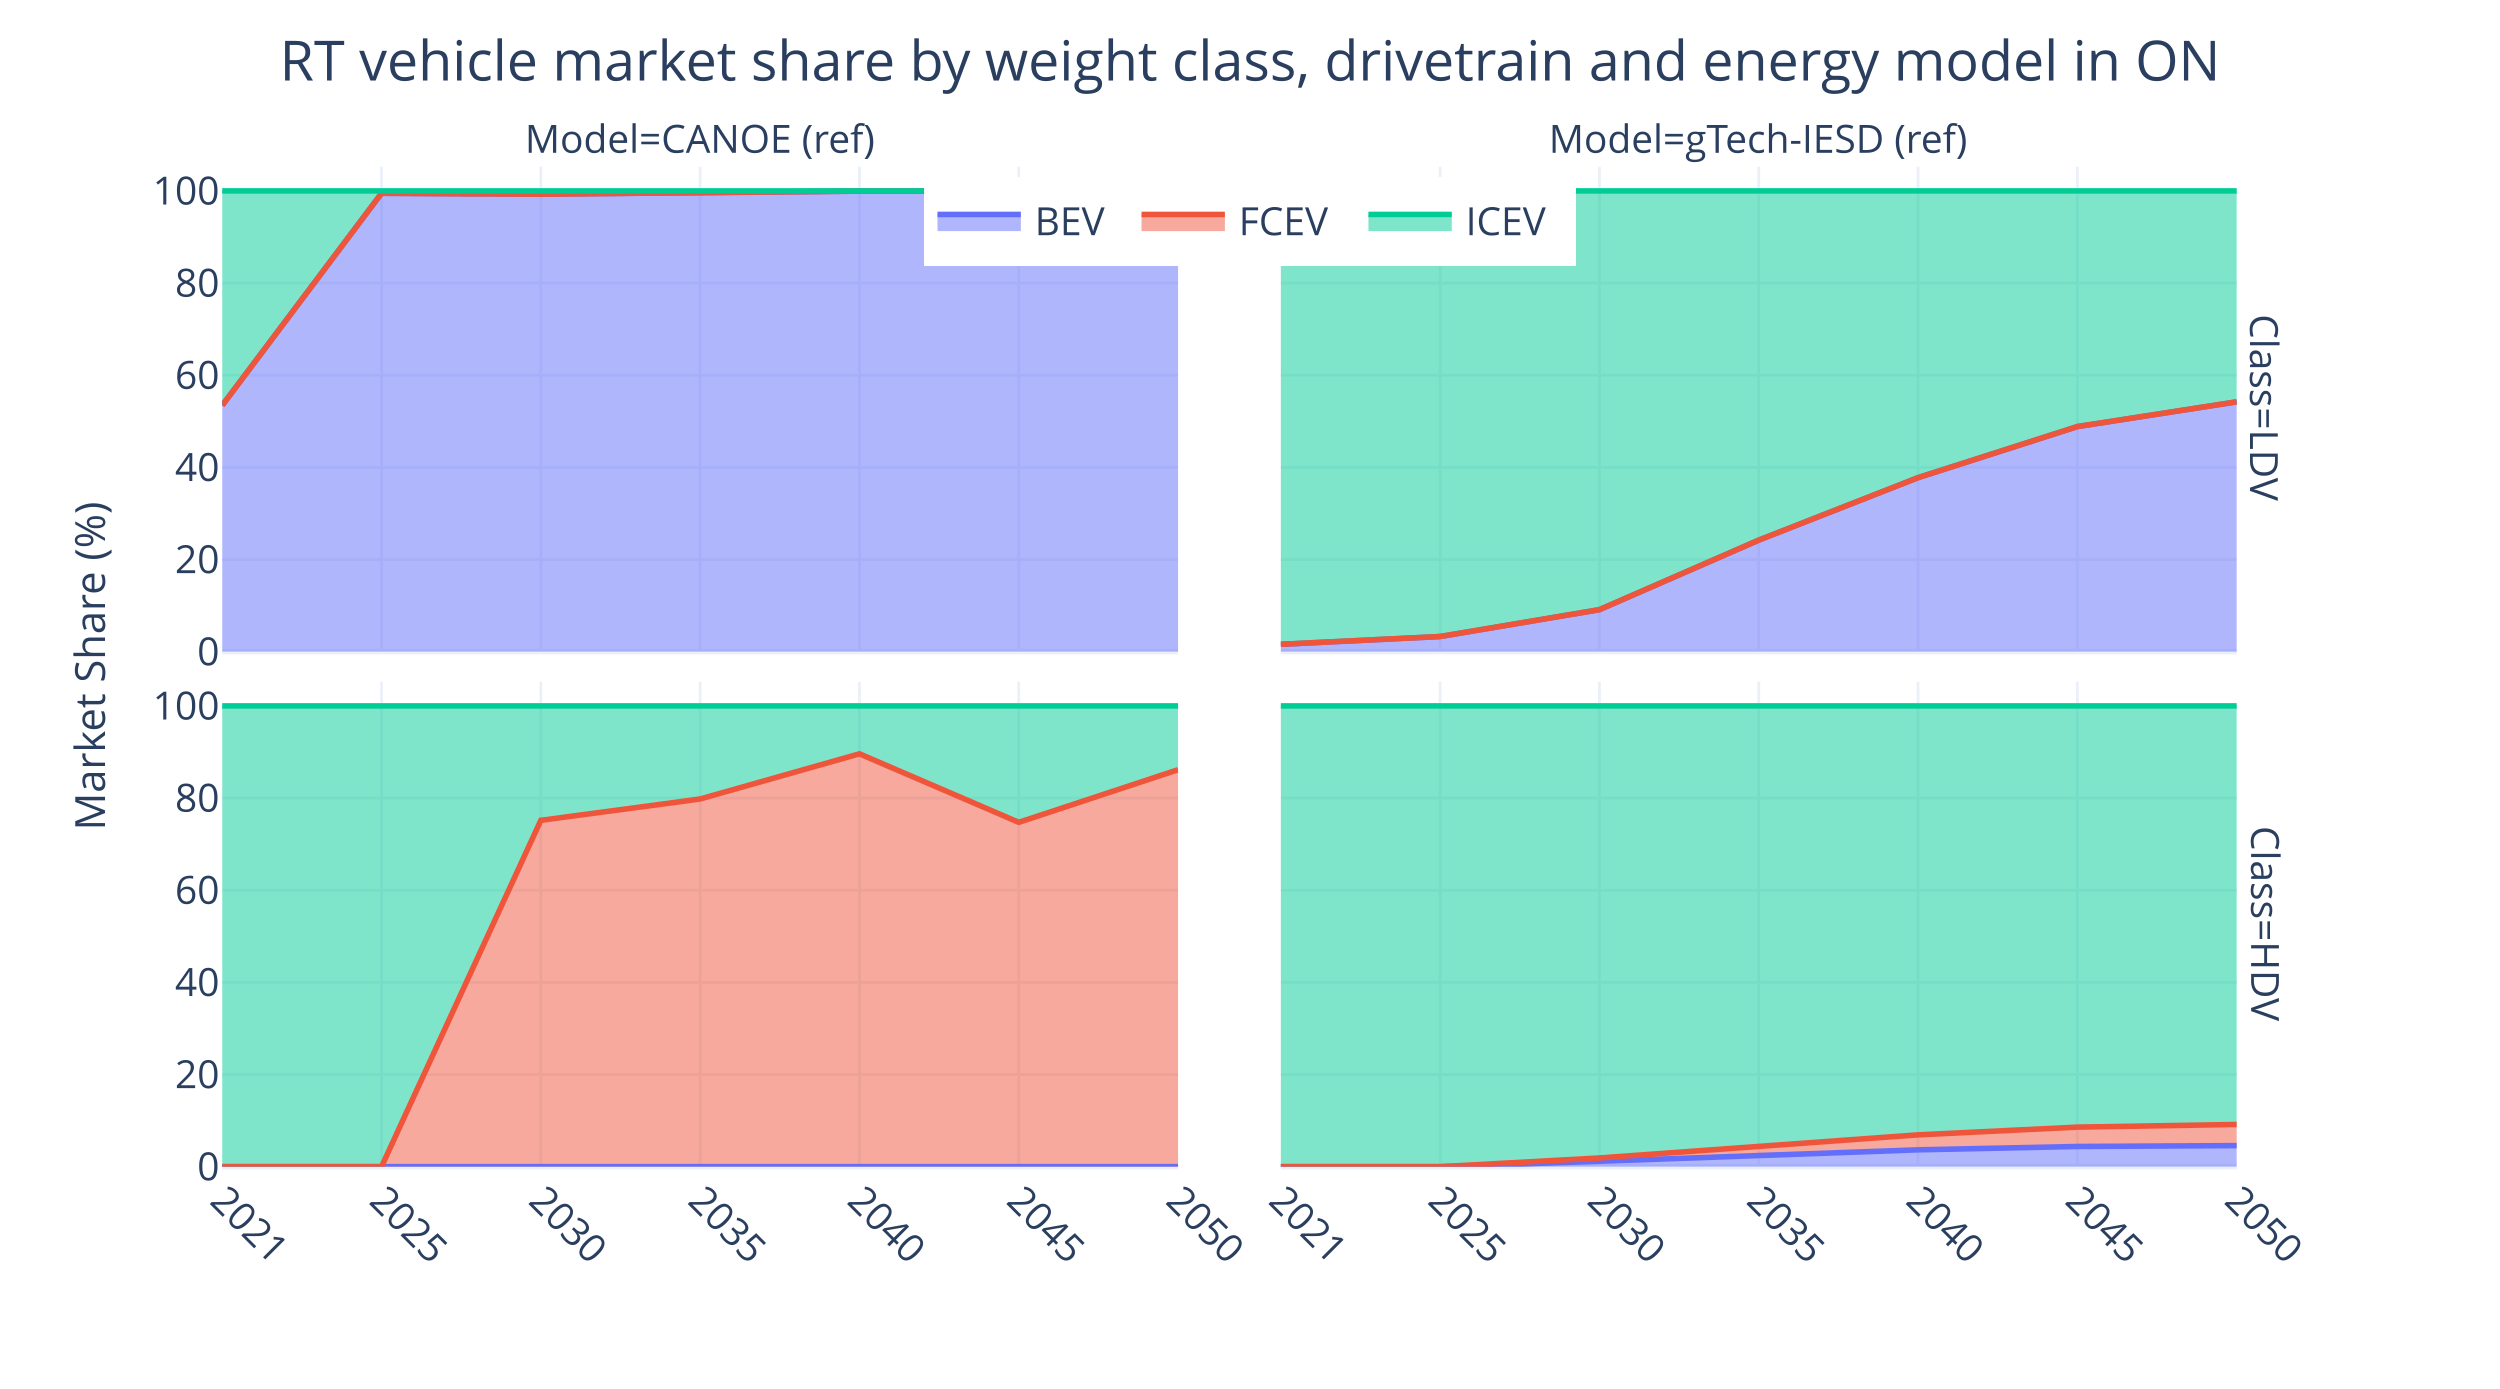
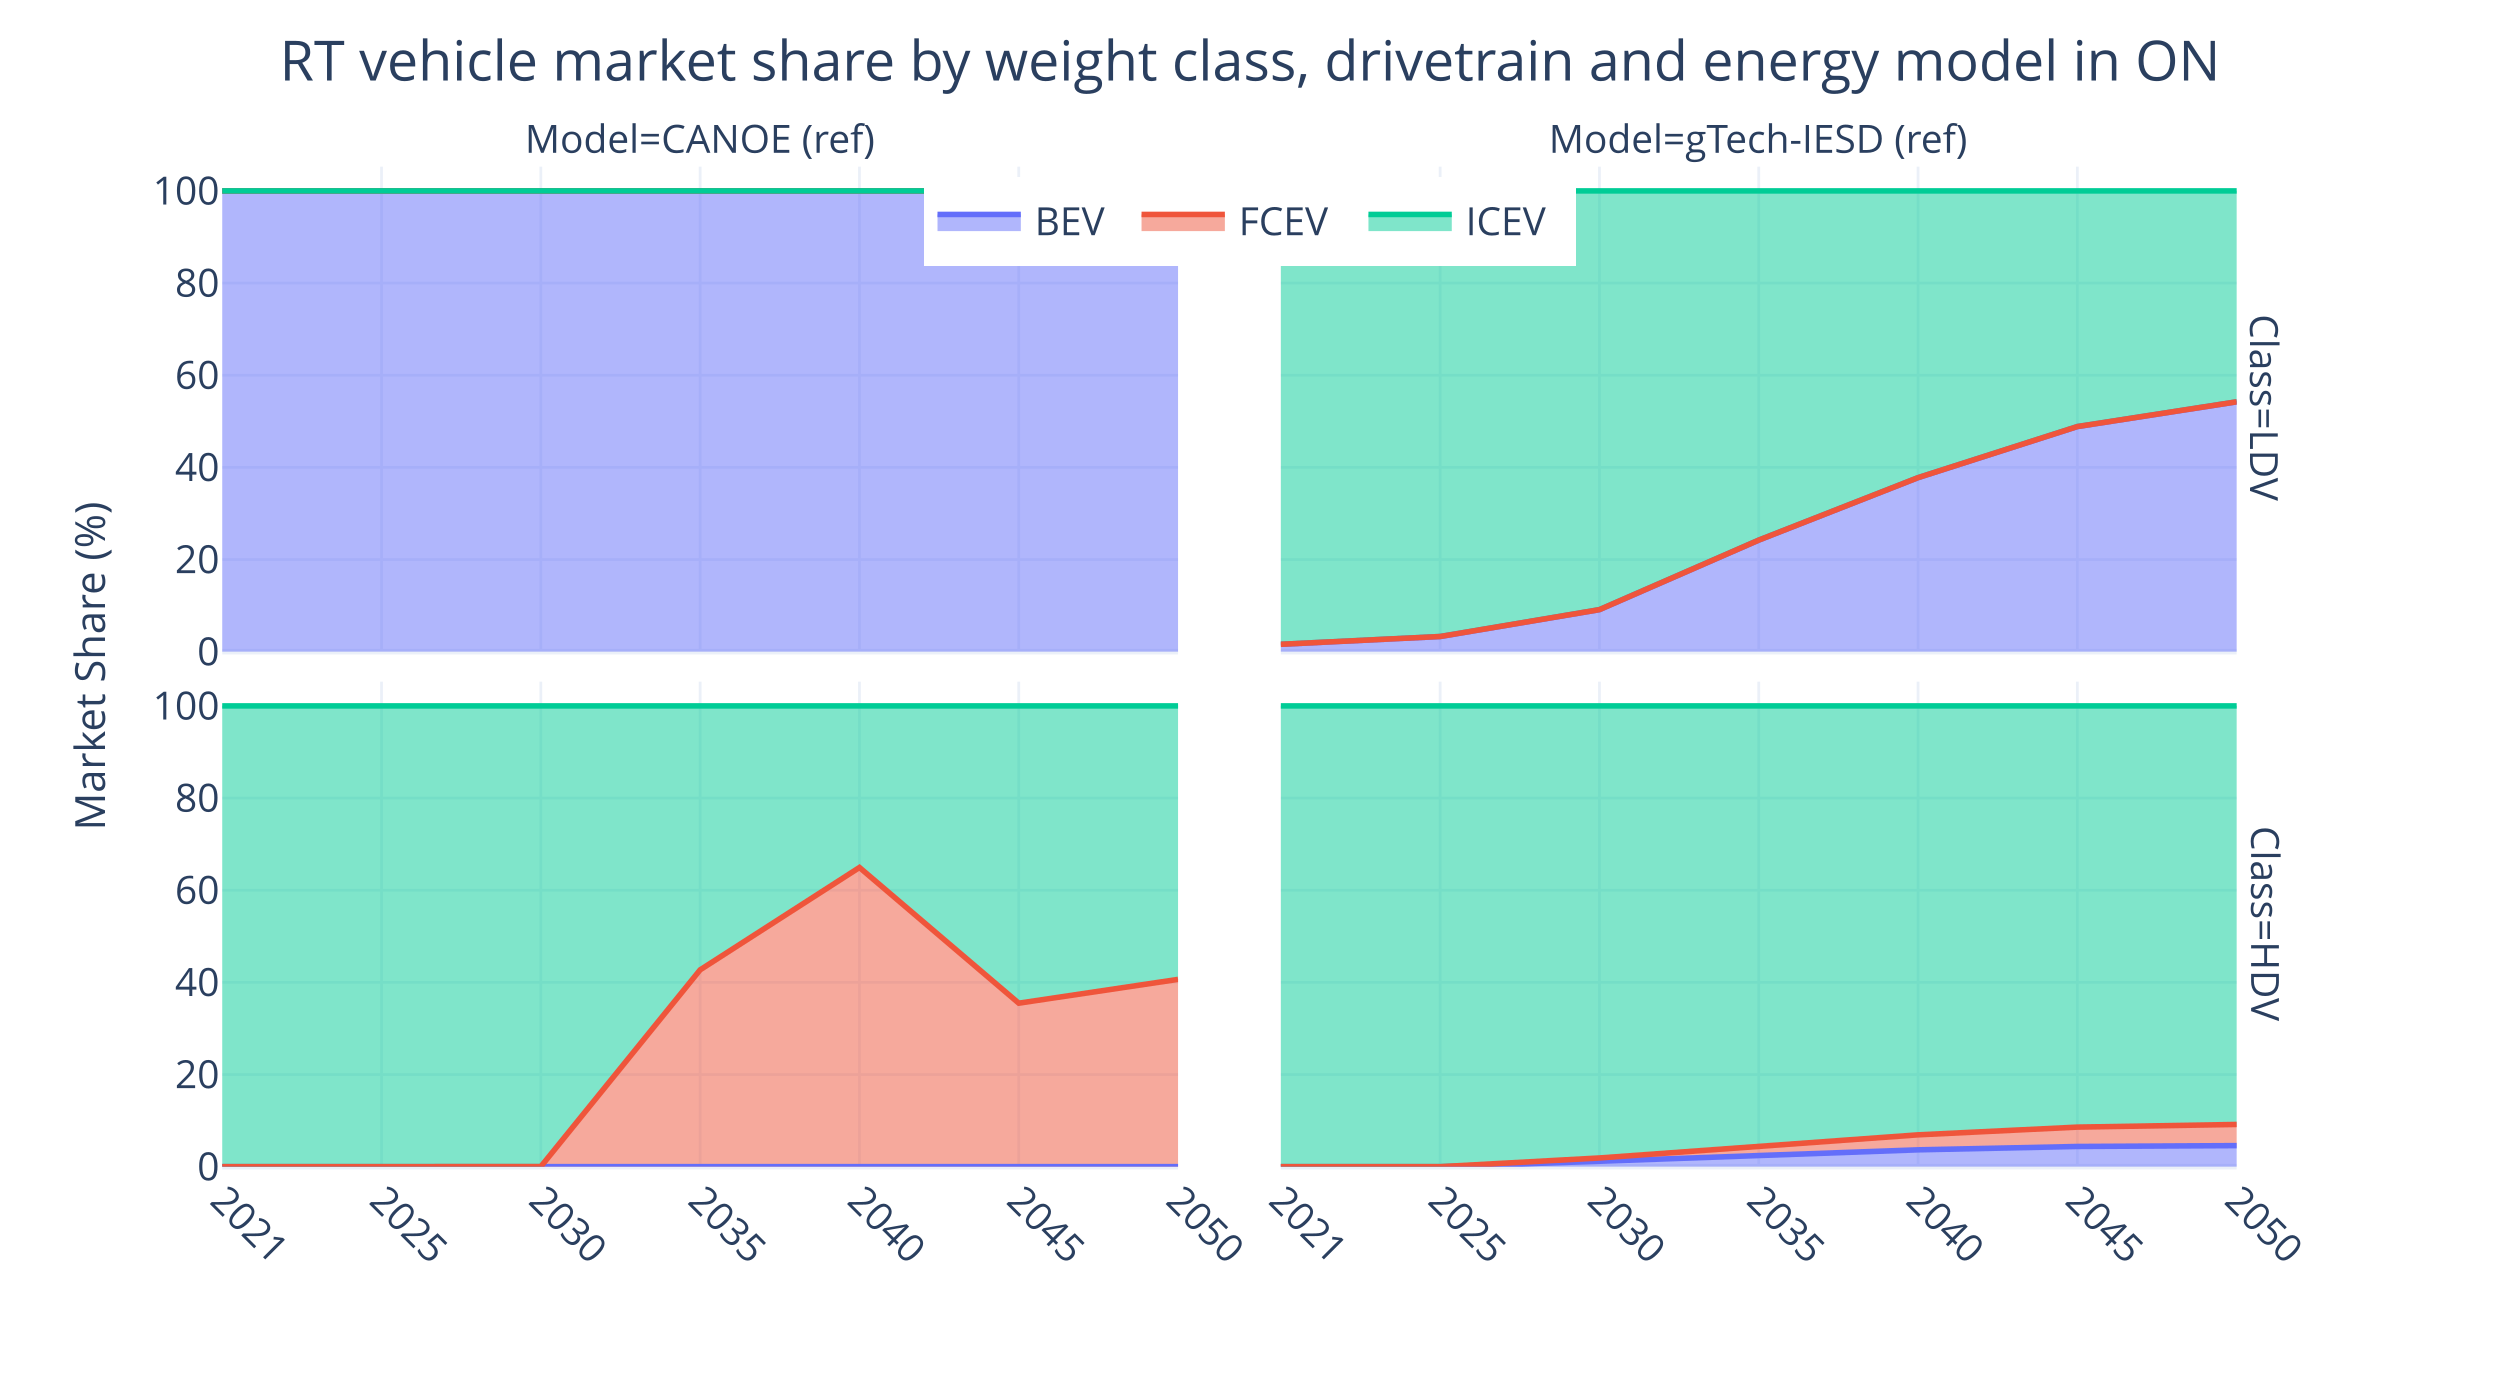
<svg xmlns="http://www.w3.org/2000/svg" class="main-svg" width="900" height="500" style="" viewBox="0 0 900 500">
  <rect x="0" y="0" width="900" height="500" style="fill: rgb(255, 255, 255); fill-opacity: 1;" />
-   <defs id="defs-4ebf2b">
+   <defs id="defs-166fb6">
    <g class="clips">
-       <clipPath id="clip4ebf2bxyplot" class="plotclip">
+       <clipPath id="clip166fb6xyplot" class="plotclip">
        <rect width="344.1" height="174.6" />
      </clipPath>
-       <clipPath id="clip4ebf2bx2y2plot" class="plotclip">
+       <clipPath id="clip166fb6x2y2plot" class="plotclip">
        <rect width="344.1" height="174.6" />
      </clipPath>
-       <clipPath id="clip4ebf2bx3y3plot" class="plotclip">
+       <clipPath id="clip166fb6x3y3plot" class="plotclip">
        <rect width="344.1" height="174.6" />
      </clipPath>
-       <clipPath id="clip4ebf2bx4y4plot" class="plotclip">
+       <clipPath id="clip166fb6x4y4plot" class="plotclip">
        <rect width="344.1" height="174.6" />
      </clipPath>
-       <clipPath class="axesclip" id="clip4ebf2bx">
+       <clipPath class="axesclip" id="clip166fb6x">
        <rect x="80" y="0" width="344.1" height="500" />
      </clipPath>
-       <clipPath class="axesclip" id="clip4ebf2by">
+       <clipPath class="axesclip" id="clip166fb6y">
        <rect x="0" y="245.4" width="900" height="174.6" />
      </clipPath>
-       <clipPath class="axesclip" id="clip4ebf2bxy">
+       <clipPath class="axesclip" id="clip166fb6xy">
        <rect x="80" y="245.4" width="344.1" height="174.6" />
      </clipPath>
-       <clipPath class="axesclip" id="clip4ebf2by2">
+       <clipPath class="axesclip" id="clip166fb6y2">
        <rect x="0" y="245.4" width="900" height="174.6" />
      </clipPath>
-       <clipPath class="axesclip" id="clip4ebf2bxy2">
+       <clipPath class="axesclip" id="clip166fb6xy2">
        <rect x="80" y="245.4" width="344.1" height="174.6" />
      </clipPath>
-       <clipPath class="axesclip" id="clip4ebf2by3">
+       <clipPath class="axesclip" id="clip166fb6y3">
        <rect x="0" y="60" width="900" height="174.6" />
      </clipPath>
-       <clipPath class="axesclip" id="clip4ebf2bxy3">
+       <clipPath class="axesclip" id="clip166fb6xy3">
        <rect x="80" y="60" width="344.1" height="174.6" />
      </clipPath>
-       <clipPath class="axesclip" id="clip4ebf2by4">
+       <clipPath class="axesclip" id="clip166fb6y4">
        <rect x="0" y="60" width="900" height="174.6" />
      </clipPath>
-       <clipPath class="axesclip" id="clip4ebf2bxy4">
+       <clipPath class="axesclip" id="clip166fb6xy4">
        <rect x="80" y="60" width="344.1" height="174.6" />
      </clipPath>
-       <clipPath class="axesclip" id="clip4ebf2bx2">
+       <clipPath class="axesclip" id="clip166fb6x2">
        <rect x="461.1" y="0" width="344.1" height="500" />
      </clipPath>
-       <clipPath class="axesclip" id="clip4ebf2bx2y">
+       <clipPath class="axesclip" id="clip166fb6x2y">
        <rect x="461.1" y="245.4" width="344.1" height="174.6" />
      </clipPath>
-       <clipPath class="axesclip" id="clip4ebf2bx2y2">
+       <clipPath class="axesclip" id="clip166fb6x2y2">
        <rect x="461.1" y="245.4" width="344.1" height="174.6" />
      </clipPath>
-       <clipPath class="axesclip" id="clip4ebf2bx2y3">
+       <clipPath class="axesclip" id="clip166fb6x2y3">
        <rect x="461.1" y="60" width="344.1" height="174.6" />
      </clipPath>
-       <clipPath class="axesclip" id="clip4ebf2bx2y4">
+       <clipPath class="axesclip" id="clip166fb6x2y4">
        <rect x="461.1" y="60" width="344.1" height="174.6" />
      </clipPath>
-       <clipPath class="axesclip" id="clip4ebf2bx3">
+       <clipPath class="axesclip" id="clip166fb6x3">
        <rect x="80" y="0" width="344.1" height="500" />
      </clipPath>
-       <clipPath class="axesclip" id="clip4ebf2bx3y">
+       <clipPath class="axesclip" id="clip166fb6x3y">
        <rect x="80" y="245.4" width="344.1" height="174.6" />
      </clipPath>
-       <clipPath class="axesclip" id="clip4ebf2bx3y2">
+       <clipPath class="axesclip" id="clip166fb6x3y2">
        <rect x="80" y="245.4" width="344.1" height="174.6" />
      </clipPath>
-       <clipPath class="axesclip" id="clip4ebf2bx3y3">
+       <clipPath class="axesclip" id="clip166fb6x3y3">
        <rect x="80" y="60" width="344.1" height="174.6" />
      </clipPath>
-       <clipPath class="axesclip" id="clip4ebf2bx3y4">
+       <clipPath class="axesclip" id="clip166fb6x3y4">
        <rect x="80" y="60" width="344.1" height="174.6" />
      </clipPath>
-       <clipPath class="axesclip" id="clip4ebf2bx4">
+       <clipPath class="axesclip" id="clip166fb6x4">
        <rect x="461.1" y="0" width="344.1" height="500" />
      </clipPath>
-       <clipPath class="axesclip" id="clip4ebf2bx4y">
+       <clipPath class="axesclip" id="clip166fb6x4y">
        <rect x="461.1" y="245.4" width="344.1" height="174.6" />
      </clipPath>
-       <clipPath class="axesclip" id="clip4ebf2bx4y2">
+       <clipPath class="axesclip" id="clip166fb6x4y2">
        <rect x="461.1" y="245.4" width="344.1" height="174.6" />
      </clipPath>
-       <clipPath class="axesclip" id="clip4ebf2bx4y3">
+       <clipPath class="axesclip" id="clip166fb6x4y3">
        <rect x="461.1" y="60" width="344.1" height="174.6" />
      </clipPath>
-       <clipPath class="axesclip" id="clip4ebf2bx4y4">
+       <clipPath class="axesclip" id="clip166fb6x4y4">
        <rect x="461.1" y="60" width="344.1" height="174.6" />
      </clipPath>
    </g>
    <g class="gradients" />
    <g class="patterns" />
  </defs>
  <g class="bglayer" />
  <g class="layer-below">
    <g class="imagelayer" />
    <g class="shapelayer" />
  </g>
  <g class="cartesianlayer">
    <g class="subplot xy">
      <g class="layer-subplot">
        <g class="shapelayer" />
        <g class="imagelayer" />
      </g>
      <g class="minor-gridlayer">
        <g class="x" />
        <g class="y" />
      </g>
      <g class="gridlayer">
        <g class="x">
          <path class="xgrid crisp" transform="translate(137.35,0)" d="M0,245.4v174.6" style="stroke: rgb(235, 240, 248); stroke-opacity: 1; stroke-width: 1px;" />
          <path class="xgrid crisp" transform="translate(194.7,0)" d="M0,245.4v174.6" style="stroke: rgb(235, 240, 248); stroke-opacity: 1; stroke-width: 1px;" />
          <path class="xgrid crisp" transform="translate(252.05,0)" d="M0,245.4v174.6" style="stroke: rgb(235, 240, 248); stroke-opacity: 1; stroke-width: 1px;" />
          <path class="xgrid crisp" transform="translate(309.4,0)" d="M0,245.4v174.6" style="stroke: rgb(235, 240, 248); stroke-opacity: 1; stroke-width: 1px;" />
          <path class="xgrid crisp" transform="translate(366.75,0)" d="M0,245.4v174.6" style="stroke: rgb(235, 240, 248); stroke-opacity: 1; stroke-width: 1px;" />
        </g>
        <g class="y">
          <path class="ygrid crisp" transform="translate(0,386.83)" d="M80,0h344.1" style="stroke: rgb(235, 240, 248); stroke-opacity: 1; stroke-width: 1px;" />
          <path class="ygrid crisp" transform="translate(0,353.65)" d="M80,0h344.1" style="stroke: rgb(235, 240, 248); stroke-opacity: 1; stroke-width: 1px;" />
          <path class="ygrid crisp" transform="translate(0,320.48)" d="M80,0h344.1" style="stroke: rgb(235, 240, 248); stroke-opacity: 1; stroke-width: 1px;" />
          <path class="ygrid crisp" transform="translate(0,287.3)" d="M80,0h344.1" style="stroke: rgb(235, 240, 248); stroke-opacity: 1; stroke-width: 1px;" />
          <path class="ygrid crisp" transform="translate(0,254.13)" d="M80,0h344.1" style="stroke: rgb(235, 240, 248); stroke-opacity: 1; stroke-width: 1px;" />
        </g>
      </g>
      <g class="zerolinelayer">
        <path class="yzl zl crisp" transform="translate(0,420)" d="M80,0h344.1" style="stroke: rgb(235, 240, 248); stroke-opacity: 1; stroke-width: 2px;" />
      </g>
      <g class="layer-between">
        <g class="shapelayer" />
        <g class="imagelayer" />
      </g>
      <path class="xlines-below" />
      <path class="ylines-below" />
      <g class="overlines-below" />
      <g class="xaxislayer-below" />
      <g class="yaxislayer-below" />
      <g class="overaxes-below" />
      <g class="overplot">
-         <g class="xy" transform="translate(80,245.4)" clip-path="url(#clip4ebf2bxyplot)">
+         <g class="xy" transform="translate(80,245.4)" clip-path="url(#clip166fb6xyplot)">
          <g class="scatterlayer mlayer">
-             <g class="trace scatter trace687144" style="stroke-miterlimit: 2;">
+             <g class="trace scatter trace2ffb9b" style="stroke-miterlimit: 2;">
              <g class="fills">
                <g>
                  <path class="js-fill" d="M344.1,174.6L0,174.6L0,174.6L344.1,174.6" style="fill: rgb(99, 110, 250); fill-opacity: 0.5; stroke-width: 0;" />
                </g>
                <g>
-                   <path class="js-fill" d="M0,174.6L57.35,174.6L114.7,49.91L172.05,42.23L229.4,25.97L286.75,50.64L344.1,31.69L344.1,174.6L0,174.6Z" style="fill: rgb(239, 85, 59); fill-opacity: 0.5; stroke-width: 0;" />
+                   <path class="js-fill" d="M0,174.6L114.7,174.57L172.05,103.74L229.4,66.89L286.75,115.74L344.1,107.17L344.1,174.6L0,174.6Z" style="fill: rgb(239, 85, 59); fill-opacity: 0.5; stroke-width: 0;" />
                </g>
              </g>
              <g class="errorbars" />
              <g class="lines">
                <path class="js-line" d="M0,174.6L344.1,174.6" style="vector-effect: none; fill: none; stroke: rgb(99, 110, 250); stroke-opacity: 1; stroke-width: 2px; opacity: 1;" />
              </g>
              <g class="points" />
              <g class="text" />
            </g>
-             <g class="trace scatter trace0a5b81" style="stroke-miterlimit: 2;">
-               <g class="fills">
-                 <g>
-                   <path class="js-fill" d="M0,8.73L344.1,8.73L344.1,31.69L286.75,50.64L229.4,25.97L172.05,42.23L114.7,49.91L57.35,174.6L0,174.6Z" style="fill: rgb(0, 204, 150); fill-opacity: 0.5; stroke-width: 0;" />
-                 </g>
-               </g>
-               <g class="errorbars" />
-               <g class="lines">
-                 <path class="js-line" d="M0,174.6L57.35,174.6L114.7,49.91L172.05,42.23L229.4,25.97L286.75,50.64L344.1,31.69" style="vector-effect: none; fill: none; stroke: rgb(239, 85, 59); stroke-opacity: 1; stroke-width: 2px; opacity: 1;" />
-               </g>
-               <g class="points" />
-               <g class="text" />
-             </g>
-             <g class="trace scatter tracefa908a" style="stroke-miterlimit: 2;">
+             <g class="trace scatter trace7ce59b" style="stroke-miterlimit: 2;">
+               <g class="fills">
+                 <g>
+                   <path class="js-fill" d="M0,8.73L344.1,8.73L344.1,107.17L286.75,115.74L229.4,66.89L172.05,103.74L114.7,174.57L0,174.6Z" style="fill: rgb(0, 204, 150); fill-opacity: 0.5; stroke-width: 0;" />
+                 </g>
+               </g>
+               <g class="errorbars" />
+               <g class="lines">
+                 <path class="js-line" d="M0,174.6L114.7,174.57L172.05,103.74L229.4,66.89L286.75,115.74L344.1,107.17" style="vector-effect: none; fill: none; stroke: rgb(239, 85, 59); stroke-opacity: 1; stroke-width: 2px; opacity: 1;" />
+               </g>
+               <g class="points" />
+               <g class="text" />
+             </g>
+             <g class="trace scatter traceccf49a" style="stroke-miterlimit: 2;">
              <g class="fills" />
              <g class="errorbars" />
              <g class="lines">
                <path class="js-line" d="M0,8.73L344.1,8.73" style="vector-effect: none; fill: none; stroke: rgb(0, 204, 150); stroke-opacity: 1; stroke-width: 2px; opacity: 1;" />
              </g>
              <g class="points" />
              <g class="text" />
            </g>
          </g>
        </g>
      </g>
      <path class="xlines-above crisp" d="M0,0" style="fill: none;" />
      <path class="ylines-above crisp" d="M0,0" style="fill: none;" />
      <g class="overlines-above" />
      <g class="xaxislayer-above">
        <g class="xtick">
          <text text-anchor="start" x="0" y="435" transform="translate(80,0) rotate(45,0,428)" style="font-family: 'Open Sans', verdana, arial, sans-serif; font-size: 14px; fill: rgb(42, 63, 95); fill-opacity: 1; white-space: pre; opacity: 1;">2021</text>
        </g>
        <g class="xtick">
          <text text-anchor="start" x="0" y="435" transform="translate(137.35,0) rotate(45,0,428)" style="font-family: 'Open Sans', verdana, arial, sans-serif; font-size: 14px; fill: rgb(42, 63, 95); fill-opacity: 1; white-space: pre; opacity: 1;">2025</text>
        </g>
        <g class="xtick">
          <text text-anchor="start" x="0" y="435" transform="translate(194.7,0) rotate(45,0,428)" style="font-family: 'Open Sans', verdana, arial, sans-serif; font-size: 14px; fill: rgb(42, 63, 95); fill-opacity: 1; white-space: pre; opacity: 1;">2030</text>
        </g>
        <g class="xtick">
          <text text-anchor="start" x="0" y="435" transform="translate(252.05,0) rotate(45,0,428)" style="font-family: 'Open Sans', verdana, arial, sans-serif; font-size: 14px; fill: rgb(42, 63, 95); fill-opacity: 1; white-space: pre; opacity: 1;">2035</text>
        </g>
        <g class="xtick">
          <text text-anchor="start" x="0" y="435" transform="translate(309.4,0) rotate(45,0,428)" style="font-family: 'Open Sans', verdana, arial, sans-serif; font-size: 14px; fill: rgb(42, 63, 95); fill-opacity: 1; white-space: pre; opacity: 1;">2040</text>
        </g>
        <g class="xtick">
          <text text-anchor="start" x="0" y="435" transform="translate(366.75,0) rotate(45,0,428)" style="font-family: 'Open Sans', verdana, arial, sans-serif; font-size: 14px; fill: rgb(42, 63, 95); fill-opacity: 1; white-space: pre; opacity: 1;">2045</text>
        </g>
        <g class="xtick">
          <text text-anchor="start" x="0" y="435" transform="translate(424.1,0) rotate(45,0,428)" style="font-family: 'Open Sans', verdana, arial, sans-serif; font-size: 14px; fill: rgb(42, 63, 95); fill-opacity: 1; white-space: pre; opacity: 1;">2050</text>
        </g>
      </g>
      <g class="yaxislayer-above">
        <g class="ytick">
          <text text-anchor="end" x="79" y="4.9" transform="translate(0,420)" style="font-family: 'Open Sans', verdana, arial, sans-serif; font-size: 14px; fill: rgb(42, 63, 95); fill-opacity: 1; white-space: pre; opacity: 1;">0</text>
        </g>
        <g class="ytick">
          <text text-anchor="end" x="79" y="4.9" style="font-family: 'Open Sans', verdana, arial, sans-serif; font-size: 14px; fill: rgb(42, 63, 95); fill-opacity: 1; white-space: pre; opacity: 1;" transform="translate(0,386.83)">20</text>
        </g>
        <g class="ytick">
          <text text-anchor="end" x="79" y="4.9" style="font-family: 'Open Sans', verdana, arial, sans-serif; font-size: 14px; fill: rgb(42, 63, 95); fill-opacity: 1; white-space: pre; opacity: 1;" transform="translate(0,353.65)">40</text>
        </g>
        <g class="ytick">
          <text text-anchor="end" x="79" y="4.9" style="font-family: 'Open Sans', verdana, arial, sans-serif; font-size: 14px; fill: rgb(42, 63, 95); fill-opacity: 1; white-space: pre; opacity: 1;" transform="translate(0,320.48)">60</text>
        </g>
        <g class="ytick">
          <text text-anchor="end" x="79" y="4.9" style="font-family: 'Open Sans', verdana, arial, sans-serif; font-size: 14px; fill: rgb(42, 63, 95); fill-opacity: 1; white-space: pre; opacity: 1;" transform="translate(0,287.3)">80</text>
        </g>
        <g class="ytick">
          <text text-anchor="end" x="79" y="4.9" style="font-family: 'Open Sans', verdana, arial, sans-serif; font-size: 14px; fill: rgb(42, 63, 95); fill-opacity: 1; white-space: pre; opacity: 1;" transform="translate(0,254.13)">100</text>
        </g>
      </g>
      <g class="overaxes-above" />
    </g>
    <g class="subplot x2y2">
      <g class="layer-subplot">
        <g class="shapelayer" />
        <g class="imagelayer" />
      </g>
      <g class="minor-gridlayer">
        <g class="x2" />
        <g class="y2" />
      </g>
      <g class="gridlayer">
        <g class="x2">
          <path class="x2grid crisp" transform="translate(518.45,0)" d="M0,245.4v174.6" style="stroke: rgb(235, 240, 248); stroke-opacity: 1; stroke-width: 1px;" />
          <path class="x2grid crisp" transform="translate(575.8,0)" d="M0,245.4v174.6" style="stroke: rgb(235, 240, 248); stroke-opacity: 1; stroke-width: 1px;" />
          <path class="x2grid crisp" transform="translate(633.15,0)" d="M0,245.4v174.6" style="stroke: rgb(235, 240, 248); stroke-opacity: 1; stroke-width: 1px;" />
          <path class="x2grid crisp" transform="translate(690.5,0)" d="M0,245.4v174.6" style="stroke: rgb(235, 240, 248); stroke-opacity: 1; stroke-width: 1px;" />
          <path class="x2grid crisp" transform="translate(747.85,0)" d="M0,245.4v174.6" style="stroke: rgb(235, 240, 248); stroke-opacity: 1; stroke-width: 1px;" />
        </g>
        <g class="y2">
          <path class="y2grid crisp" transform="translate(0,386.83)" d="M461.1,0h344.1" style="stroke: rgb(235, 240, 248); stroke-opacity: 1; stroke-width: 1px;" />
          <path class="y2grid crisp" transform="translate(0,353.65)" d="M461.1,0h344.1" style="stroke: rgb(235, 240, 248); stroke-opacity: 1; stroke-width: 1px;" />
          <path class="y2grid crisp" transform="translate(0,320.48)" d="M461.1,0h344.1" style="stroke: rgb(235, 240, 248); stroke-opacity: 1; stroke-width: 1px;" />
          <path class="y2grid crisp" transform="translate(0,287.3)" d="M461.1,0h344.1" style="stroke: rgb(235, 240, 248); stroke-opacity: 1; stroke-width: 1px;" />
          <path class="y2grid crisp" transform="translate(0,254.13)" d="M461.1,0h344.1" style="stroke: rgb(235, 240, 248); stroke-opacity: 1; stroke-width: 1px;" />
        </g>
      </g>
      <g class="zerolinelayer">
        <path class="y2zl zl crisp" transform="translate(0,420)" d="M461.1,0h344.1" style="stroke: rgb(235, 240, 248); stroke-opacity: 1; stroke-width: 2px;" />
      </g>
      <g class="layer-between">
        <g class="shapelayer" />
        <g class="imagelayer" />
      </g>
      <path class="xlines-below" />
      <path class="ylines-below" />
      <g class="overlines-below" />
      <g class="xaxislayer-below" />
      <g class="yaxislayer-below" />
      <g class="overaxes-below" />
      <g class="overplot">
-         <g class="x2y2" transform="translate(461.1,245.4)" clip-path="url(#clip4ebf2bx2y2plot)">
+         <g class="x2y2" transform="translate(461.1,245.4)" clip-path="url(#clip166fb6x2y2plot)">
          <g class="scatterlayer mlayer">
-             <g class="trace scatter trace6854cd" style="stroke-miterlimit: 2;">
+             <g class="trace scatter trace0fb56a" style="stroke-miterlimit: 2;">
              <g class="fills">
                <g>
                  <path class="js-fill" d="M344.1,174.6L0,174.6L0,174.6L57.35,174.6L114.7,172.65L229.4,168.54L286.75,167.33L344.1,167.02" style="fill: rgb(99, 110, 250); fill-opacity: 0.5; stroke-width: 0;" />
                </g>
                <g>
                  <path class="js-fill" d="M0,174.6L57.35,174.6L114.7,171.46L229.4,163.14L286.75,160.36L344.1,159.4L344.1,167.02L286.75,167.33L229.4,168.54L114.7,172.65L57.35,174.6L0,174.6Z" style="fill: rgb(239, 85, 59); fill-opacity: 0.5; stroke-width: 0;" />
                </g>
              </g>
              <g class="errorbars" />
              <g class="lines">
                <path class="js-line" d="M0,174.6L57.35,174.6L114.7,172.65L229.4,168.54L286.75,167.33L344.1,167.02" style="vector-effect: none; fill: none; stroke: rgb(99, 110, 250); stroke-opacity: 1; stroke-width: 2px; opacity: 1;" />
              </g>
              <g class="points" />
              <g class="text" />
            </g>
-             <g class="trace scatter trace332905" style="stroke-miterlimit: 2;">
+             <g class="trace scatter trace15ee6d" style="stroke-miterlimit: 2;">
              <g class="fills">
                <g>
                  <path class="js-fill" d="M0,8.73L344.1,8.73L344.1,159.4L286.75,160.36L229.4,163.14L114.7,171.46L57.35,174.6L0,174.6Z" style="fill: rgb(0, 204, 150); fill-opacity: 0.5; stroke-width: 0;" />
                </g>
              </g>
              <g class="errorbars" />
              <g class="lines">
                <path class="js-line" d="M0,174.6L57.35,174.6L114.7,171.46L229.4,163.14L286.75,160.36L344.1,159.4" style="vector-effect: none; fill: none; stroke: rgb(239, 85, 59); stroke-opacity: 1; stroke-width: 2px; opacity: 1;" />
              </g>
              <g class="points" />
              <g class="text" />
            </g>
-             <g class="trace scatter trace4bbfdc" style="stroke-miterlimit: 2;">
+             <g class="trace scatter traceeb5270" style="stroke-miterlimit: 2;">
              <g class="fills" />
              <g class="errorbars" />
              <g class="lines">
                <path class="js-line" d="M0,8.73L344.1,8.73" style="vector-effect: none; fill: none; stroke: rgb(0, 204, 150); stroke-opacity: 1; stroke-width: 2px; opacity: 1;" />
              </g>
              <g class="points" />
              <g class="text" />
            </g>
          </g>
        </g>
      </g>
      <path class="xlines-above crisp" d="M0,0" style="fill: none;" />
      <path class="ylines-above crisp" d="M0,0" style="fill: none;" />
      <g class="overlines-above" />
      <g class="xaxislayer-above">
        <g class="x2tick">
          <text text-anchor="start" x="0" y="435" transform="translate(461.1,0) rotate(45,0,428)" style="font-family: 'Open Sans', verdana, arial, sans-serif; font-size: 14px; fill: rgb(42, 63, 95); fill-opacity: 1; white-space: pre; opacity: 1;">2021</text>
        </g>
        <g class="x2tick">
          <text text-anchor="start" x="0" y="435" transform="translate(518.45,0) rotate(45,0,428)" style="font-family: 'Open Sans', verdana, arial, sans-serif; font-size: 14px; fill: rgb(42, 63, 95); fill-opacity: 1; white-space: pre; opacity: 1;">2025</text>
        </g>
        <g class="x2tick">
          <text text-anchor="start" x="0" y="435" transform="translate(575.8,0) rotate(45,0,428)" style="font-family: 'Open Sans', verdana, arial, sans-serif; font-size: 14px; fill: rgb(42, 63, 95); fill-opacity: 1; white-space: pre; opacity: 1;">2030</text>
        </g>
        <g class="x2tick">
          <text text-anchor="start" x="0" y="435" transform="translate(633.15,0) rotate(45,0,428)" style="font-family: 'Open Sans', verdana, arial, sans-serif; font-size: 14px; fill: rgb(42, 63, 95); fill-opacity: 1; white-space: pre; opacity: 1;">2035</text>
        </g>
        <g class="x2tick">
          <text text-anchor="start" x="0" y="435" transform="translate(690.5,0) rotate(45,0,428)" style="font-family: 'Open Sans', verdana, arial, sans-serif; font-size: 14px; fill: rgb(42, 63, 95); fill-opacity: 1; white-space: pre; opacity: 1;">2040</text>
        </g>
        <g class="x2tick">
          <text text-anchor="start" x="0" y="435" transform="translate(747.85,0) rotate(45,0,428)" style="font-family: 'Open Sans', verdana, arial, sans-serif; font-size: 14px; fill: rgb(42, 63, 95); fill-opacity: 1; white-space: pre; opacity: 1;">2045</text>
        </g>
        <g class="x2tick">
          <text text-anchor="start" x="0" y="435" transform="translate(805.2,0) rotate(45,0,428)" style="font-family: 'Open Sans', verdana, arial, sans-serif; font-size: 14px; fill: rgb(42, 63, 95); fill-opacity: 1; white-space: pre; opacity: 1;">2050</text>
        </g>
      </g>
      <g class="yaxislayer-above" />
      <g class="overaxes-above" />
    </g>
    <g class="subplot x3y3">
      <g class="layer-subplot">
        <g class="shapelayer" />
        <g class="imagelayer" />
      </g>
      <g class="minor-gridlayer">
        <g class="x3" />
        <g class="y3" />
      </g>
      <g class="gridlayer">
        <g class="x3">
          <path class="x3grid crisp" transform="translate(137.35,0)" d="M0,60v174.6" style="stroke: rgb(235, 240, 248); stroke-opacity: 1; stroke-width: 1px;" />
          <path class="x3grid crisp" transform="translate(194.7,0)" d="M0,60v174.6" style="stroke: rgb(235, 240, 248); stroke-opacity: 1; stroke-width: 1px;" />
          <path class="x3grid crisp" transform="translate(252.05,0)" d="M0,60v174.6" style="stroke: rgb(235, 240, 248); stroke-opacity: 1; stroke-width: 1px;" />
          <path class="x3grid crisp" transform="translate(309.4,0)" d="M0,60v174.6" style="stroke: rgb(235, 240, 248); stroke-opacity: 1; stroke-width: 1px;" />
          <path class="x3grid crisp" transform="translate(366.75,0)" d="M0,60v174.6" style="stroke: rgb(235, 240, 248); stroke-opacity: 1; stroke-width: 1px;" />
        </g>
        <g class="y3">
          <path class="y3grid crisp" transform="translate(0,201.43)" d="M80,0h344.1" style="stroke: rgb(235, 240, 248); stroke-opacity: 1; stroke-width: 1px;" />
          <path class="y3grid crisp" transform="translate(0,168.25)" d="M80,0h344.1" style="stroke: rgb(235, 240, 248); stroke-opacity: 1; stroke-width: 1px;" />
          <path class="y3grid crisp" transform="translate(0,135.08)" d="M80,0h344.1" style="stroke: rgb(235, 240, 248); stroke-opacity: 1; stroke-width: 1px;" />
          <path class="y3grid crisp" transform="translate(0,101.9)" d="M80,0h344.1" style="stroke: rgb(235, 240, 248); stroke-opacity: 1; stroke-width: 1px;" />
          <path class="y3grid crisp" transform="translate(0,68.73)" d="M80,0h344.1" style="stroke: rgb(235, 240, 248); stroke-opacity: 1; stroke-width: 1px;" />
        </g>
      </g>
      <g class="zerolinelayer">
        <path class="y3zl zl crisp" transform="translate(0,234.6)" d="M80,0h344.1" style="stroke: rgb(235, 240, 248); stroke-opacity: 1; stroke-width: 2px;" />
      </g>
      <g class="layer-between">
        <g class="shapelayer" />
        <g class="imagelayer" />
      </g>
      <path class="xlines-below" />
      <path class="ylines-below" />
      <g class="overlines-below" />
      <g class="xaxislayer-below" />
      <g class="yaxislayer-below" />
      <g class="overaxes-below" />
      <g class="overplot">
-         <g class="x3y3" transform="translate(80,60)" clip-path="url(#clip4ebf2bx3y3plot)">
+         <g class="x3y3" transform="translate(80,60)" clip-path="url(#clip166fb6x3y3plot)">
          <g class="scatterlayer mlayer">
-             <g class="trace scatter trace19c64a" style="stroke-miterlimit: 2;">
-               <g class="fills">
-                 <g>
-                   <path class="js-fill" d="M344.1,174.6L0,174.6L0,85.92L57.35,9.58L114.7,9.9L229.4,8.81L286.75,8.77L344.1,8.74" style="fill: rgb(99, 110, 250); fill-opacity: 0.5; stroke-width: 0;" />
-                 </g>
-                 <g>
-                   <path class="js-fill" d="M0,85.92L57.35,9.58L114.7,9.9L229.4,8.81L286.75,8.77L344.1,8.74L344.1,8.74L286.75,8.77L229.4,8.81L114.7,9.9L57.35,9.58L0,85.92Z" style="fill: rgb(239, 85, 59); fill-opacity: 0.5; stroke-width: 0;" />
-                 </g>
-               </g>
-               <g class="errorbars" />
-               <g class="lines">
-                 <path class="js-line" d="M0,85.92L57.35,9.58L114.7,9.9L229.4,8.81L286.75,8.77L344.1,8.74" style="vector-effect: none; fill: none; stroke: rgb(99, 110, 250); stroke-opacity: 1; stroke-width: 2px; opacity: 1;" />
-               </g>
-               <g class="points" />
-               <g class="text" />
-             </g>
-             <g class="trace scatter trace471057" style="stroke-miterlimit: 2;">
-               <g class="fills">
-                 <g>
-                   <path class="js-fill" d="M0,8.73L344.1,8.73L344.1,8.74L286.75,8.77L229.4,8.81L114.7,9.9L57.35,9.58L0,85.92Z" style="fill: rgb(0, 204, 150); fill-opacity: 0.5; stroke-width: 0;" />
-                 </g>
-               </g>
-               <g class="errorbars" />
-               <g class="lines">
-                 <path class="js-line" d="M0,85.92L57.35,9.58L114.7,9.9L229.4,8.81L286.75,8.77L344.1,8.74" style="vector-effect: none; fill: none; stroke: rgb(239, 85, 59); stroke-opacity: 1; stroke-width: 2px; opacity: 1;" />
-               </g>
-               <g class="points" />
-               <g class="text" />
-             </g>
-             <g class="trace scatter trace149603" style="stroke-miterlimit: 2;">
+             <g class="trace scatter tracef3ff33" style="stroke-miterlimit: 2;">
+               <g class="fills">
+                 <g>
+                   <path class="js-fill" d="M344.1,174.6L0,174.6L0,8.74L344.1,8.73" style="fill: rgb(99, 110, 250); fill-opacity: 0.5; stroke-width: 0;" />
+                 </g>
+                 <g>
+                   <path class="js-fill" d="M0,8.74L344.1,8.73L344.1,8.73L0,8.74Z" style="fill: rgb(239, 85, 59); fill-opacity: 0.5; stroke-width: 0;" />
+                 </g>
+               </g>
+               <g class="errorbars" />
+               <g class="lines">
+                 <path class="js-line" d="M0,8.74L344.1,8.73" style="vector-effect: none; fill: none; stroke: rgb(99, 110, 250); stroke-opacity: 1; stroke-width: 2px; opacity: 1;" />
+               </g>
+               <g class="points" />
+               <g class="text" />
+             </g>
+             <g class="trace scatter trace2c5cfd" style="stroke-miterlimit: 2;">
+               <g class="fills">
+                 <g>
+                   <path class="js-fill" d="M0,8.73L344.1,8.73L344.1,8.73L0,8.74Z" style="fill: rgb(0, 204, 150); fill-opacity: 0.5; stroke-width: 0;" />
+                 </g>
+               </g>
+               <g class="errorbars" />
+               <g class="lines">
+                 <path class="js-line" d="M0,8.74L344.1,8.73" style="vector-effect: none; fill: none; stroke: rgb(239, 85, 59); stroke-opacity: 1; stroke-width: 2px; opacity: 1;" />
+               </g>
+               <g class="points" />
+               <g class="text" />
+             </g>
+             <g class="trace scatter traceba54dd" style="stroke-miterlimit: 2;">
              <g class="fills" />
              <g class="errorbars" />
              <g class="lines">
                <path class="js-line" d="M0,8.73L344.1,8.73" style="vector-effect: none; fill: none; stroke: rgb(0, 204, 150); stroke-opacity: 1; stroke-width: 2px; opacity: 1;" />
              </g>
              <g class="points" />
              <g class="text" />
            </g>
          </g>
        </g>
      </g>
      <path class="xlines-above crisp" d="M0,0" style="fill: none;" />
      <path class="ylines-above crisp" d="M0,0" style="fill: none;" />
      <g class="overlines-above" />
      <g class="xaxislayer-above" />
      <g class="yaxislayer-above">
        <g class="y3tick">
          <text text-anchor="end" x="79" y="4.9" transform="translate(0,234.6)" style="font-family: 'Open Sans', verdana, arial, sans-serif; font-size: 14px; fill: rgb(42, 63, 95); fill-opacity: 1; white-space: pre; opacity: 1;">0</text>
        </g>
        <g class="y3tick">
          <text text-anchor="end" x="79" y="4.9" style="font-family: 'Open Sans', verdana, arial, sans-serif; font-size: 14px; fill: rgb(42, 63, 95); fill-opacity: 1; white-space: pre; opacity: 1;" transform="translate(0,201.43)">20</text>
        </g>
        <g class="y3tick">
          <text text-anchor="end" x="79" y="4.9" style="font-family: 'Open Sans', verdana, arial, sans-serif; font-size: 14px; fill: rgb(42, 63, 95); fill-opacity: 1; white-space: pre; opacity: 1;" transform="translate(0,168.25)">40</text>
        </g>
        <g class="y3tick">
          <text text-anchor="end" x="79" y="4.9" style="font-family: 'Open Sans', verdana, arial, sans-serif; font-size: 14px; fill: rgb(42, 63, 95); fill-opacity: 1; white-space: pre; opacity: 1;" transform="translate(0,135.08)">60</text>
        </g>
        <g class="y3tick">
          <text text-anchor="end" x="79" y="4.9" style="font-family: 'Open Sans', verdana, arial, sans-serif; font-size: 14px; fill: rgb(42, 63, 95); fill-opacity: 1; white-space: pre; opacity: 1;" transform="translate(0,101.9)">80</text>
        </g>
        <g class="y3tick">
          <text text-anchor="end" x="79" y="4.9" style="font-family: 'Open Sans', verdana, arial, sans-serif; font-size: 14px; fill: rgb(42, 63, 95); fill-opacity: 1; white-space: pre; opacity: 1;" transform="translate(0,68.73)">100</text>
        </g>
      </g>
      <g class="overaxes-above" />
    </g>
    <g class="subplot x4y4">
      <g class="layer-subplot">
        <g class="shapelayer" />
        <g class="imagelayer" />
      </g>
      <g class="minor-gridlayer">
        <g class="x4" />
        <g class="y4" />
      </g>
      <g class="gridlayer">
        <g class="x4">
          <path class="x4grid crisp" transform="translate(518.45,0)" d="M0,60v174.6" style="stroke: rgb(235, 240, 248); stroke-opacity: 1; stroke-width: 1px;" />
          <path class="x4grid crisp" transform="translate(575.8,0)" d="M0,60v174.6" style="stroke: rgb(235, 240, 248); stroke-opacity: 1; stroke-width: 1px;" />
          <path class="x4grid crisp" transform="translate(633.15,0)" d="M0,60v174.6" style="stroke: rgb(235, 240, 248); stroke-opacity: 1; stroke-width: 1px;" />
          <path class="x4grid crisp" transform="translate(690.5,0)" d="M0,60v174.6" style="stroke: rgb(235, 240, 248); stroke-opacity: 1; stroke-width: 1px;" />
          <path class="x4grid crisp" transform="translate(747.85,0)" d="M0,60v174.6" style="stroke: rgb(235, 240, 248); stroke-opacity: 1; stroke-width: 1px;" />
        </g>
        <g class="y4">
          <path class="y4grid crisp" transform="translate(0,201.43)" d="M461.1,0h344.1" style="stroke: rgb(235, 240, 248); stroke-opacity: 1; stroke-width: 1px;" />
          <path class="y4grid crisp" transform="translate(0,168.25)" d="M461.1,0h344.1" style="stroke: rgb(235, 240, 248); stroke-opacity: 1; stroke-width: 1px;" />
          <path class="y4grid crisp" transform="translate(0,135.08)" d="M461.1,0h344.1" style="stroke: rgb(235, 240, 248); stroke-opacity: 1; stroke-width: 1px;" />
          <path class="y4grid crisp" transform="translate(0,101.9)" d="M461.1,0h344.1" style="stroke: rgb(235, 240, 248); stroke-opacity: 1; stroke-width: 1px;" />
          <path class="y4grid crisp" transform="translate(0,68.73)" d="M461.1,0h344.1" style="stroke: rgb(235, 240, 248); stroke-opacity: 1; stroke-width: 1px;" />
        </g>
      </g>
      <g class="zerolinelayer">
        <path class="y4zl zl crisp" transform="translate(0,234.6)" d="M461.1,0h344.1" style="stroke: rgb(235, 240, 248); stroke-opacity: 1; stroke-width: 2px;" />
      </g>
      <g class="layer-between">
        <g class="shapelayer" />
        <g class="imagelayer" />
      </g>
      <path class="xlines-below" />
      <path class="ylines-below" />
      <g class="overlines-below" />
      <g class="xaxislayer-below" />
      <g class="yaxislayer-below" />
      <g class="overaxes-below" />
      <g class="overplot">
-         <g class="x4y4" transform="translate(461.1,60)" clip-path="url(#clip4ebf2bx4y4plot)">
+         <g class="x4y4" transform="translate(461.1,60)" clip-path="url(#clip166fb6x4y4plot)">
          <g class="scatterlayer mlayer">
-             <g class="trace scatter tracef53812" style="stroke-miterlimit: 2;">
+             <g class="trace scatter trace8c65cd" style="stroke-miterlimit: 2;">
              <g class="fills">
                <g>
                  <path class="js-fill" d="M344.1,174.6L0,174.6L0,171.94L57.35,169.14L114.7,159.47L172.05,134.44L229.4,111.95L286.75,93.56L344.1,84.65" style="fill: rgb(99, 110, 250); fill-opacity: 0.5; stroke-width: 0;" />
                </g>
                <g>
                  <path class="js-fill" d="M0,171.94L57.35,169.14L114.7,159.47L172.05,134.44L229.4,111.95L286.75,93.56L344.1,84.65L344.1,84.65L286.75,93.56L229.4,111.95L172.05,134.44L114.7,159.47L57.35,169.14L0,171.94Z" style="fill: rgb(239, 85, 59); fill-opacity: 0.5; stroke-width: 0;" />
                </g>
              </g>
              <g class="errorbars" />
              <g class="lines">
                <path class="js-line" d="M0,171.94L57.35,169.14L114.7,159.47L172.05,134.44L229.4,111.95L286.75,93.56L344.1,84.65" style="vector-effect: none; fill: none; stroke: rgb(99, 110, 250); stroke-opacity: 1; stroke-width: 2px; opacity: 1;" />
              </g>
              <g class="points" />
              <g class="text" />
            </g>
-             <g class="trace scatter tracec0b690" style="stroke-miterlimit: 2;">
+             <g class="trace scatter trace414759" style="stroke-miterlimit: 2;">
              <g class="fills">
                <g>
                  <path class="js-fill" d="M0,8.73L344.1,8.73L344.1,84.65L286.75,93.56L229.4,111.95L172.05,134.44L114.7,159.47L57.35,169.14L0,171.94Z" style="fill: rgb(0, 204, 150); fill-opacity: 0.5; stroke-width: 0;" />
                </g>
              </g>
              <g class="errorbars" />
              <g class="lines">
                <path class="js-line" d="M0,171.94L57.35,169.14L114.7,159.47L172.05,134.44L229.4,111.95L286.75,93.56L344.1,84.65" style="vector-effect: none; fill: none; stroke: rgb(239, 85, 59); stroke-opacity: 1; stroke-width: 2px; opacity: 1;" />
              </g>
              <g class="points" />
              <g class="text" />
            </g>
-             <g class="trace scatter trace062017" style="stroke-miterlimit: 2;">
+             <g class="trace scatter tracef44980" style="stroke-miterlimit: 2;">
              <g class="fills" />
              <g class="errorbars" />
              <g class="lines">
                <path class="js-line" d="M0,8.73L344.1,8.73" style="vector-effect: none; fill: none; stroke: rgb(0, 204, 150); stroke-opacity: 1; stroke-width: 2px; opacity: 1;" />
              </g>
              <g class="points" />
              <g class="text" />
            </g>
          </g>
        </g>
      </g>
      <path class="xlines-above crisp" d="M0,0" style="fill: none;" />
      <path class="ylines-above crisp" d="M0,0" style="fill: none;" />
      <g class="overlines-above" />
      <g class="xaxislayer-above" />
      <g class="yaxislayer-above" />
      <g class="overaxes-above" />
    </g>
  </g>
  <g class="polarlayer" />
  <g class="smithlayer" />
  <g class="ternarylayer" />
  <g class="geolayer" />
  <g class="funnelarealayer" />
  <g class="pielayer" />
  <g class="iciclelayer" />
  <g class="treemaplayer" />
  <g class="sunburstlayer" />
  <g class="glimages" />
-   <defs id="topdefs-4ebf2b">
+   <defs id="topdefs-166fb6">
    <g class="clips" />
-     <clipPath id="legend4ebf2b">
+     <clipPath id="legend166fb6">
      <rect width="235" height="32" x="0" y="0" />
    </clipPath>
  </defs>
  <g class="layer-above">
    <g class="imagelayer" />
    <g class="shapelayer" />
  </g>
  <g class="infolayer">
    <g class="legend" pointer-events="all" transform="translate(332.5,63.6)">
-       <rect class="bg" shape-rendering="crispEdges" style="stroke: rgb(68, 68, 68); stroke-opacity: 1; fill: rgb(255, 255, 255); fill-opacity: 1; stroke-width: 0px;" width="235" height="32" x="0" y="0" />
-       <g class="scrollbox" transform="" clip-path="url(#legend4ebf2b)">
+       <rect class="bg" shape-rendering="crispEdges" width="235" height="32" x="0" y="0" style="stroke: rgb(68, 68, 68); stroke-opacity: 1; fill: rgb(255, 255, 255); fill-opacity: 1; stroke-width: 0px;" />
+       <g class="scrollbox" transform="" clip-path="url(#legend166fb6)">
        <g class="groups" transform="">
          <g class="traces" transform="translate(0,15.6)" style="opacity: 1;">
            <text class="legendtext" text-anchor="start" x="40" y="5.46" style="font-family: 'Open Sans', verdana, arial, sans-serif; font-size: 14px; fill: rgb(42, 63, 95); fill-opacity: 1; white-space: pre;">BEV</text>
            <g class="layers">
              <g class="legendfill">
                <path class="js-fill" d="M5,-2h30v6h-30z" style="stroke-width: 0; fill: rgb(99, 110, 250); fill-opacity: 0.5;" />
              </g>
              <g class="legendlines">
                <path class="js-line" d="M5,-2h30" style="fill: none; stroke: rgb(99, 110, 250); stroke-opacity: 1; stroke-width: 2px;" />
              </g>
              <g class="legendsymbols">
                <g class="legendpoints" />
              </g>
            </g>
            <rect class="legendtoggle" x="0" y="-10.6" width="70.953" height="21.2" style="fill: rgb(0, 0, 0); fill-opacity: 0;" />
          </g>
        </g>
        <g class="groups" transform="translate(73.45312,0)">
          <g class="traces" transform="translate(0,15.6)" style="opacity: 1;">
            <text class="legendtext" text-anchor="start" x="40" y="5.46" style="font-family: 'Open Sans', verdana, arial, sans-serif; font-size: 14px; fill: rgb(42, 63, 95); fill-opacity: 1; white-space: pre;">FCEV</text>
            <g class="layers">
              <g class="legendfill">
                <path class="js-fill" d="M5,-2h30v6h-30z" style="stroke-width: 0; fill: rgb(239, 85, 59); fill-opacity: 0.5;" />
              </g>
              <g class="legendlines">
                <path class="js-line" d="M5,-2h30" style="fill: none; stroke: rgb(239, 85, 59); stroke-opacity: 1; stroke-width: 2px;" />
              </g>
              <g class="legendsymbols">
                <g class="legendpoints" />
              </g>
            </g>
            <rect class="legendtoggle" x="0" y="-10.6" width="79.188" height="21.2" style="fill: rgb(0, 0, 0); fill-opacity: 0;" />
          </g>
        </g>
        <g class="groups" transform="translate(155.1406,0)">
          <g class="traces" transform="translate(0,15.6)" style="opacity: 1;">
            <text class="legendtext" text-anchor="start" x="40" y="5.46" style="font-family: 'Open Sans', verdana, arial, sans-serif; font-size: 14px; fill: rgb(42, 63, 95); fill-opacity: 1; white-space: pre;">ICEV</text>
            <g class="layers">
              <g class="legendfill">
                <path class="js-fill" d="M5,-2h30v6h-30z" style="stroke-width: 0; fill: rgb(0, 204, 150); fill-opacity: 0.5;" />
              </g>
              <g class="legendlines">
                <path class="js-line" d="M5,-2h30" style="fill: none; stroke: rgb(0, 204, 150); stroke-opacity: 1; stroke-width: 2px;" />
              </g>
              <g class="legendsymbols">
                <g class="legendpoints" />
              </g>
            </g>
            <rect class="legendtoggle" x="0" y="-10.6" width="77.031" height="21.2" style="fill: rgb(0, 0, 0); fill-opacity: 0;" />
          </g>
        </g>
      </g>
-       <rect class="scrollbar" rx="20" ry="3" width="0" height="0" style="fill: rgb(128, 139, 164); fill-opacity: 1;" x="0" y="0" />
+       <rect class="scrollbar" rx="20" ry="3" width="0" height="0" x="0" y="0" style="fill: rgb(128, 139, 164); fill-opacity: 1;" />
    </g>
    <g class="g-gtitle">
      <text class="gtitle" x="450" y="15" text-anchor="middle" dy="0.7em" style="opacity: 1; font-family: 'Open Sans', verdana, arial, sans-serif; font-size: 20px; fill: rgb(42, 63, 95); fill-opacity: 1; white-space: pre;">RT vehicle market share by weight class, drivetrain and energy model in ON</text>
    </g>
    <g class="g-xtitle" />
    <g class="g-x2title" />
    <g class="g-x3title" />
    <g class="g-x4title" />
    <g class="g-ytitle" />
    <g class="g-y2title" />
    <g class="g-y3title" />
    <g class="g-y4title" />
    <g class="annotation" data-index="0" style="opacity: 1;">
      <g class="annotation-text-g" transform="rotate(0,252.05,49.5)">
        <g class="cursor-pointer" transform="translate(180,39)">
          <rect class="bg" x="0.5" y="0.5" width="143" height="20" style="stroke-width: 1px; stroke: rgb(0, 0, 0); stroke-opacity: 0; fill: rgb(0, 0, 0); fill-opacity: 0;" />
          <text class="annotation-text" text-anchor="middle" x="71.953" y="16" style="font-family: 'Open Sans', verdana, arial, sans-serif; font-size: 14px; fill: rgb(42, 63, 95); fill-opacity: 1; white-space: pre;">Model=CANOE (ref)</text>
        </g>
      </g>
    </g>
    <g class="annotation" data-index="1" style="opacity: 1;">
      <g class="annotation-text-g" transform="rotate(0,633.15,49.5)">
        <g class="cursor-pointer" transform="translate(545,39)">
          <rect class="bg" x="0.5" y="0.5" width="175" height="20" style="stroke-width: 1px; stroke: rgb(0, 0, 0); stroke-opacity: 0; fill: rgb(0, 0, 0); fill-opacity: 0;" />
          <text class="annotation-text" text-anchor="middle" x="87.906" y="16" style="font-family: 'Open Sans', verdana, arial, sans-serif; font-size: 14px; fill: rgb(42, 63, 95); fill-opacity: 1; white-space: pre;">Model=gTech-IESD (ref)</text>
        </g>
      </g>
    </g>
    <g class="annotation" data-index="2" style="opacity: 1;">
      <g class="annotation-text-g" transform="rotate(90,815.7,332.7)">
        <g class="cursor-pointer" transform="translate(774,322)">
          <rect class="bg" x="0.5" y="0.5" width="82" height="20" style="stroke-width: 1px; stroke: rgb(0, 0, 0); stroke-opacity: 0; fill: rgb(0, 0, 0); fill-opacity: 0;" />
          <text class="annotation-text" text-anchor="middle" x="41.484" y="16" style="font-family: 'Open Sans', verdana, arial, sans-serif; font-size: 14px; fill: rgb(42, 63, 95); fill-opacity: 1; white-space: pre;">Class=HDV</text>
        </g>
      </g>
    </g>
    <g class="annotation" data-index="3" style="opacity: 1;">
      <g class="annotation-text-g" transform="rotate(90,815.7,147.3)">
        <g class="cursor-pointer" transform="translate(775,137)">
          <rect class="bg" x="0.5" y="0.5" width="80" height="20" style="stroke-width: 1px; stroke: rgb(0, 0, 0); stroke-opacity: 0; fill: rgb(0, 0, 0); fill-opacity: 0;" />
          <text class="annotation-text" text-anchor="middle" x="40.125" y="16" style="font-family: 'Open Sans', verdana, arial, sans-serif; font-size: 14px; fill: rgb(42, 63, 95); fill-opacity: 1; white-space: pre;">Class=LDV</text>
        </g>
      </g>
    </g>
    <g class="annotation" data-index="4" style="opacity: 1;">
      <g class="annotation-text-g" transform="rotate(-90,31.8,240)">
        <g class="cursor-pointer" transform="translate(-38,229)">
          <rect class="bg" x="0.5" y="0.5" width="139" height="21" style="stroke-width: 1px; stroke: rgb(0, 0, 0); stroke-opacity: 0; fill: rgb(0, 0, 0); fill-opacity: 0;" />
          <text class="annotation-text" text-anchor="middle" x="70.031" y="17" style="font-family: 'Open Sans', verdana, arial, sans-serif; font-size: 15px; fill: rgb(42, 63, 95); fill-opacity: 1; white-space: pre;">Market Share (%)</text>
        </g>
      </g>
    </g>
  </g>
</svg>
